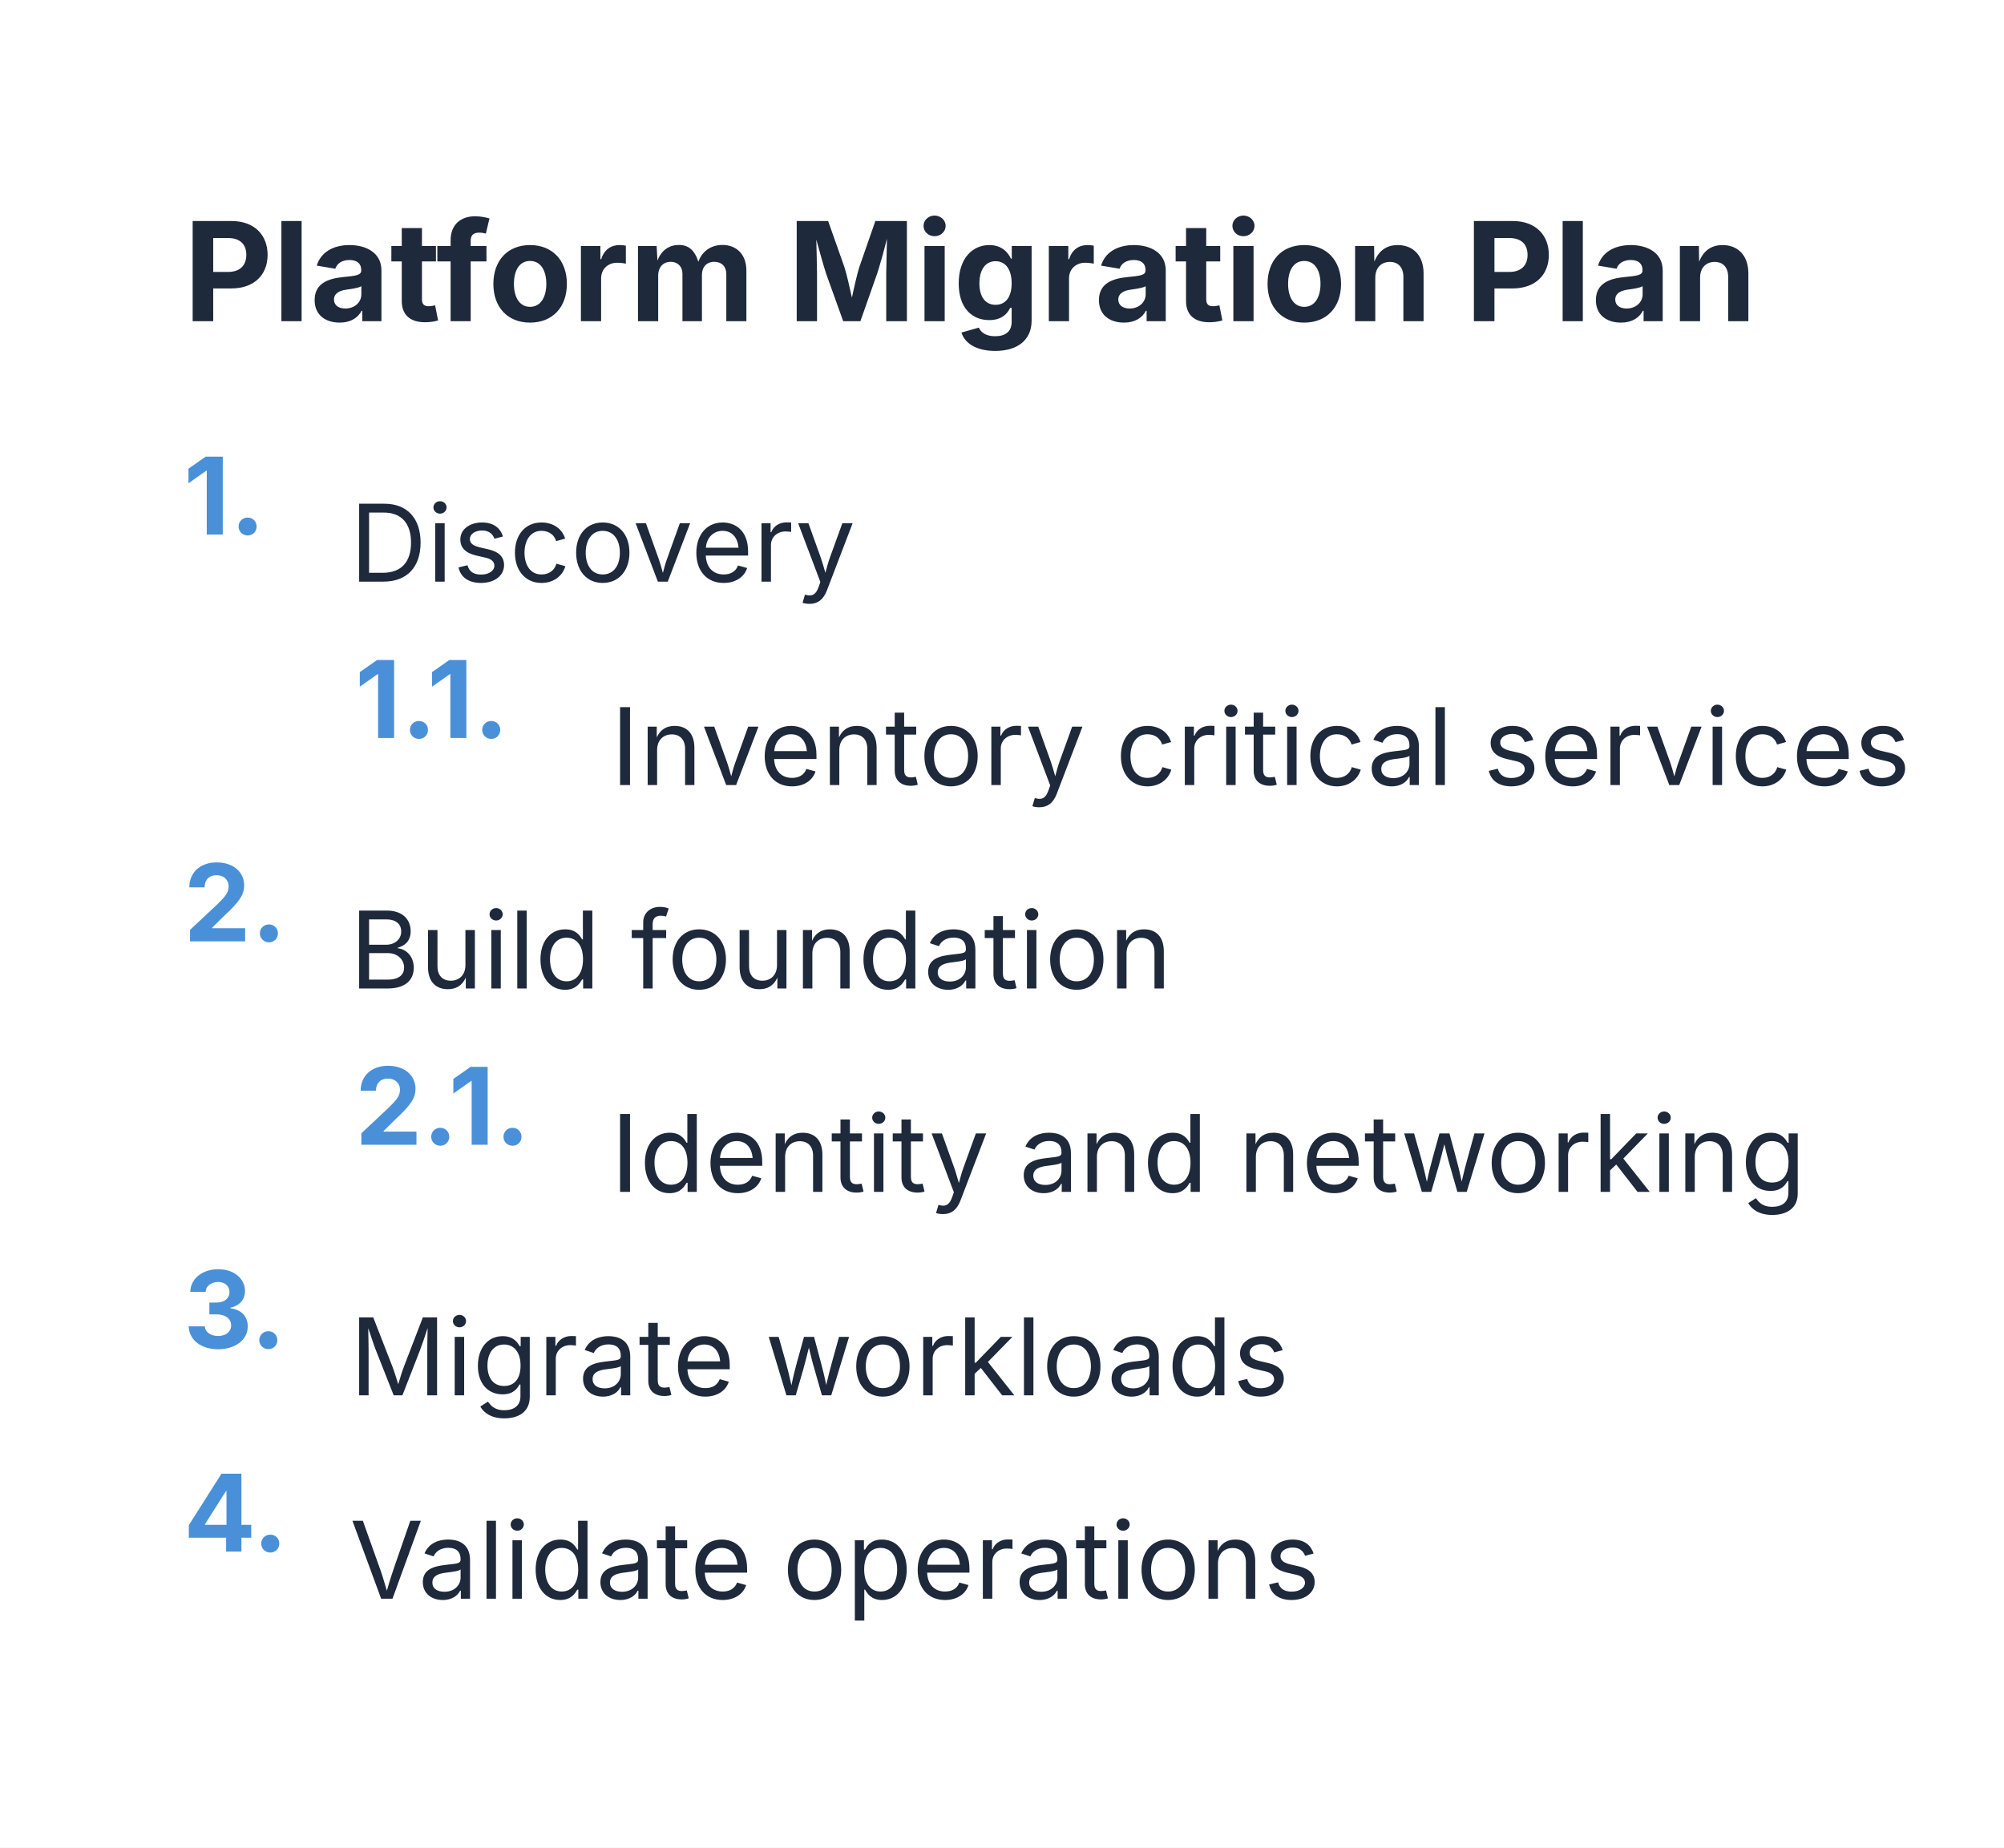
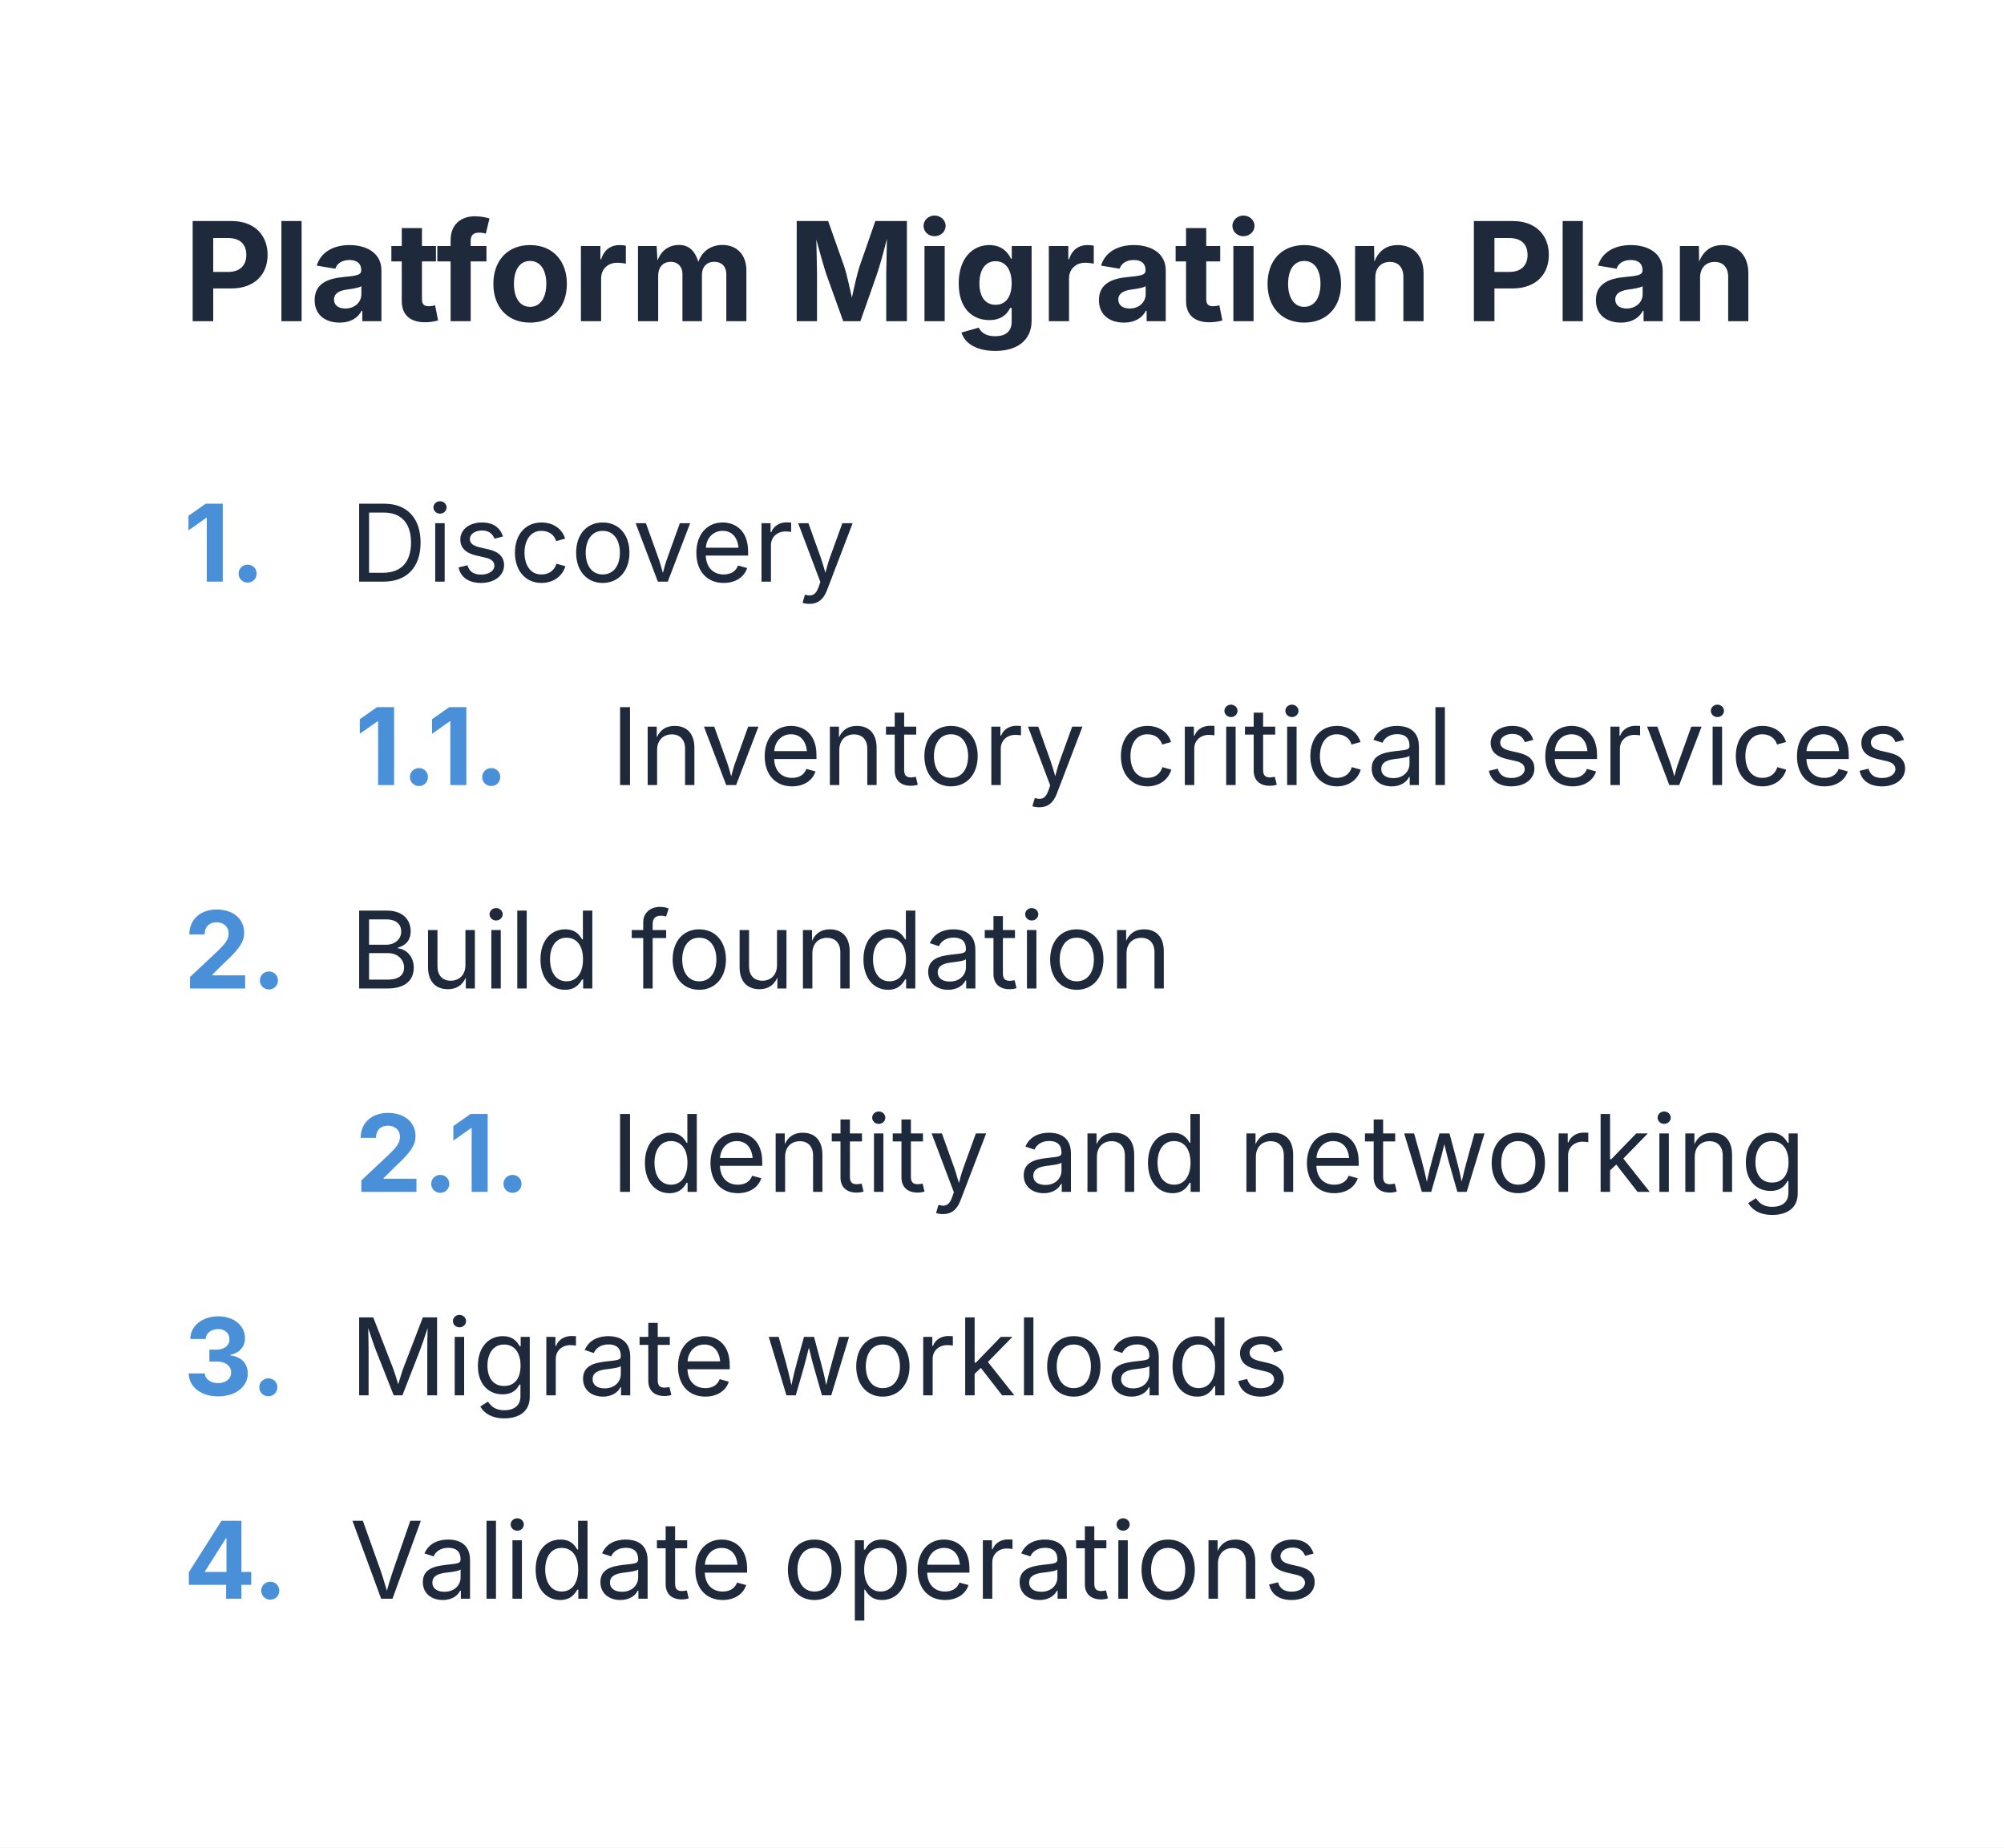
<svg xmlns="http://www.w3.org/2000/svg" viewBox="0 0 261.99 241.6" width="261.99" height="241.6">
  <rect x="0" y="0" width="261.99" height="241.6" fill="#FFFFFF" />
  <text x="24" y="42" font-size="18" font-family="Inter, system-ui, -apple-system, sans-serif" fill="#1E293B" font-weight="bold">Platform Migration Plan</text>
  <g id="item-0">
-     <text x="24" y="69.9" font-size="14" font-family="Inter, system-ui, -apple-system, sans-serif" fill="#4A90D9" text-anchor="start" font-weight="bold">1.</text>
+     <text x="24" y="76.06" font-size="14" font-family="Inter, system-ui, -apple-system, sans-serif" fill="#4A90D9" text-anchor="start" font-weight="bold">1.</text>
    <text x="45.717" y="76.06" font-size="14" font-family="Inter, system-ui, -apple-system, sans-serif" fill="#1E293B" text-anchor="start">Discovery</text>
  </g>
  <g id="item-0-0">
-     <text x="46.4" y="96.5" font-size="14" font-family="Inter, system-ui, -apple-system, sans-serif" fill="#4A90D9" text-anchor="start" font-weight="bold">1.1.</text>
+     <text x="46.4" y="102.66" font-size="14" font-family="Inter, system-ui, -apple-system, sans-serif" fill="#4A90D9" text-anchor="start" font-weight="bold">1.1.</text>
    <text x="79.833" y="102.66" font-size="14" font-family="Inter, system-ui, -apple-system, sans-serif" fill="#1E293B" text-anchor="start">Inventory critical services</text>
  </g>
  <g id="item-1">
-     <text x="24" y="123.1" font-size="14" font-family="Inter, system-ui, -apple-system, sans-serif" fill="#4A90D9" text-anchor="start" font-weight="bold">2.</text>
+     <text x="24" y="129.26" font-size="14" font-family="Inter, system-ui, -apple-system, sans-serif" fill="#4A90D9" text-anchor="start" font-weight="bold">2.</text>
    <text x="45.717" y="129.26" font-size="14" font-family="Inter, system-ui, -apple-system, sans-serif" fill="#1E293B" text-anchor="start">Build foundation</text>
  </g>
  <g id="item-1-0">
-     <text x="46.4" y="149.7" font-size="14" font-family="Inter, system-ui, -apple-system, sans-serif" fill="#4A90D9" text-anchor="start" font-weight="bold">2.1.</text>
+     <text x="46.4" y="155.86" font-size="14" font-family="Inter, system-ui, -apple-system, sans-serif" fill="#4A90D9" text-anchor="start" font-weight="bold">2.1.</text>
    <text x="79.833" y="155.86" font-size="14" font-family="Inter, system-ui, -apple-system, sans-serif" fill="#1E293B" text-anchor="start">Identity and networking</text>
  </g>
  <g id="item-2">
-     <text x="24" y="176.3" font-size="14" font-family="Inter, system-ui, -apple-system, sans-serif" fill="#4A90D9" text-anchor="start" font-weight="bold">3.</text>
+     <text x="24" y="182.46" font-size="14" font-family="Inter, system-ui, -apple-system, sans-serif" fill="#4A90D9" text-anchor="start" font-weight="bold">3.</text>
    <text x="45.717" y="182.46" font-size="14" font-family="Inter, system-ui, -apple-system, sans-serif" fill="#1E293B" text-anchor="start">Migrate workloads</text>
  </g>
  <g id="item-3">
-     <text x="24" y="202.9" font-size="14" font-family="Inter, system-ui, -apple-system, sans-serif" fill="#4A90D9" text-anchor="start" font-weight="bold">4.</text>
+     <text x="24" y="209.06" font-size="14" font-family="Inter, system-ui, -apple-system, sans-serif" fill="#4A90D9" text-anchor="start" font-weight="bold">4.</text>
    <text x="45.717" y="209.06" font-size="14" font-family="Inter, system-ui, -apple-system, sans-serif" fill="#1E293B" text-anchor="start">Validate operations</text>
  </g>
</svg>
